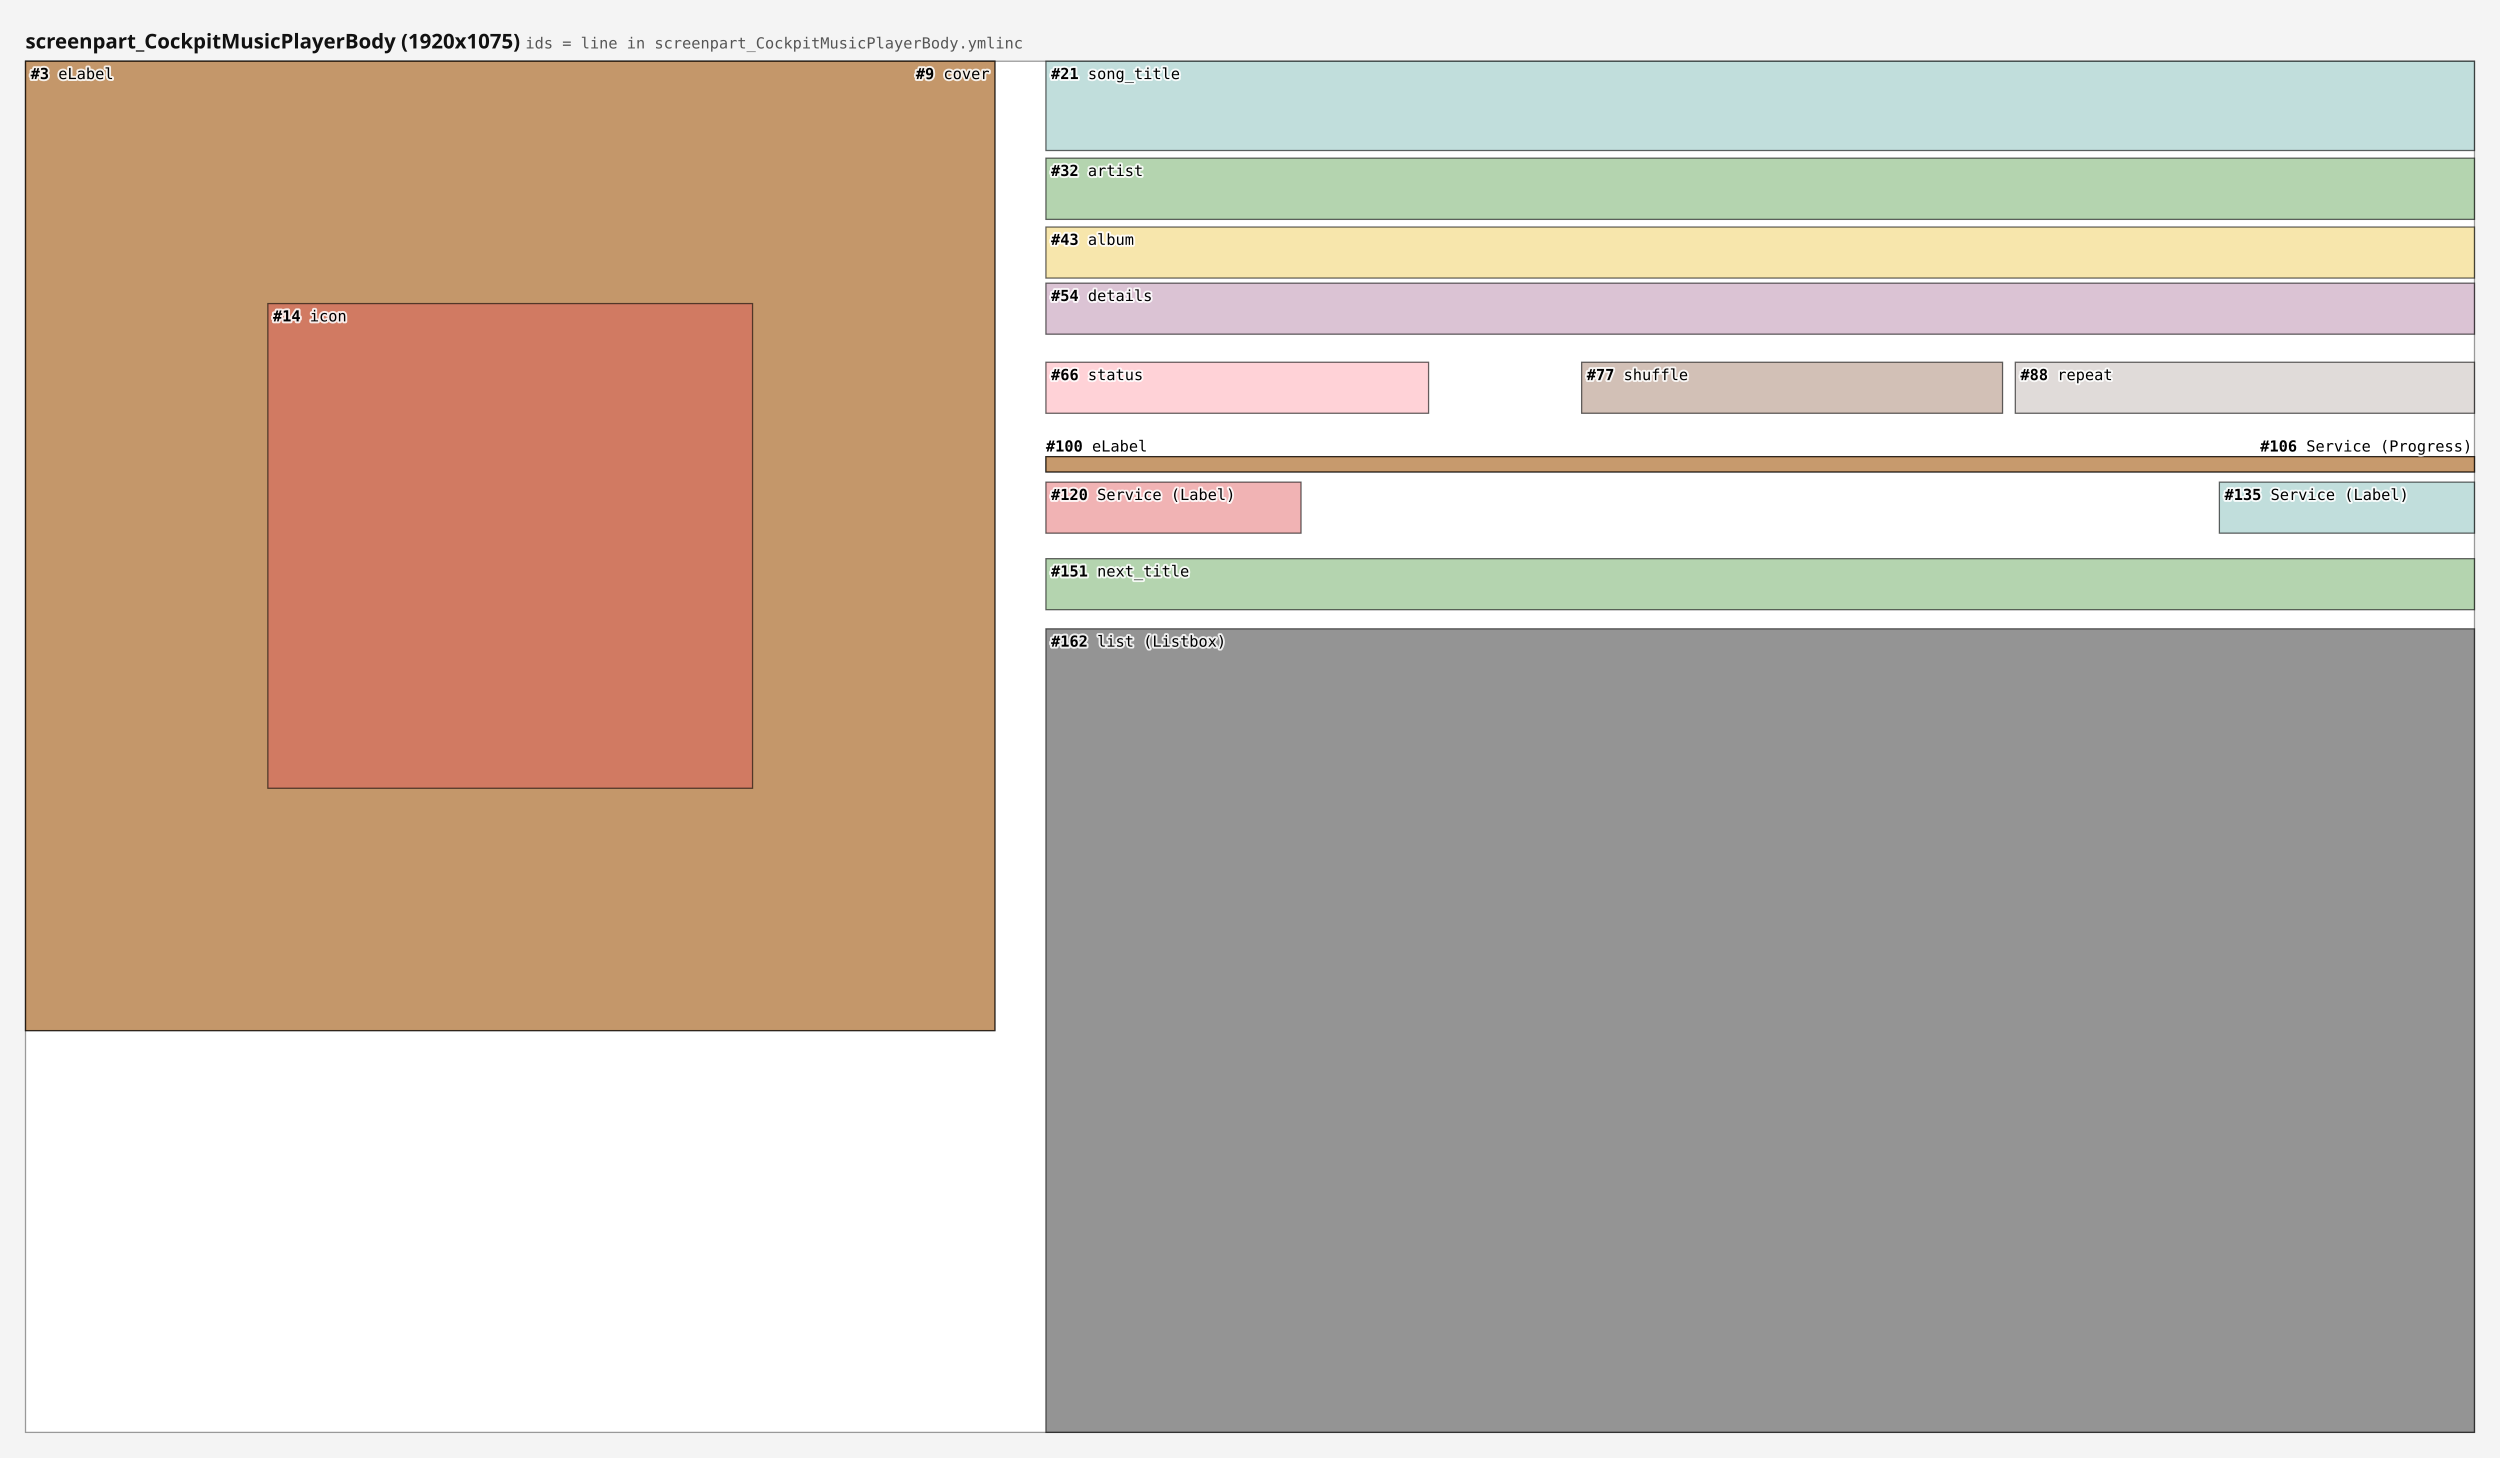
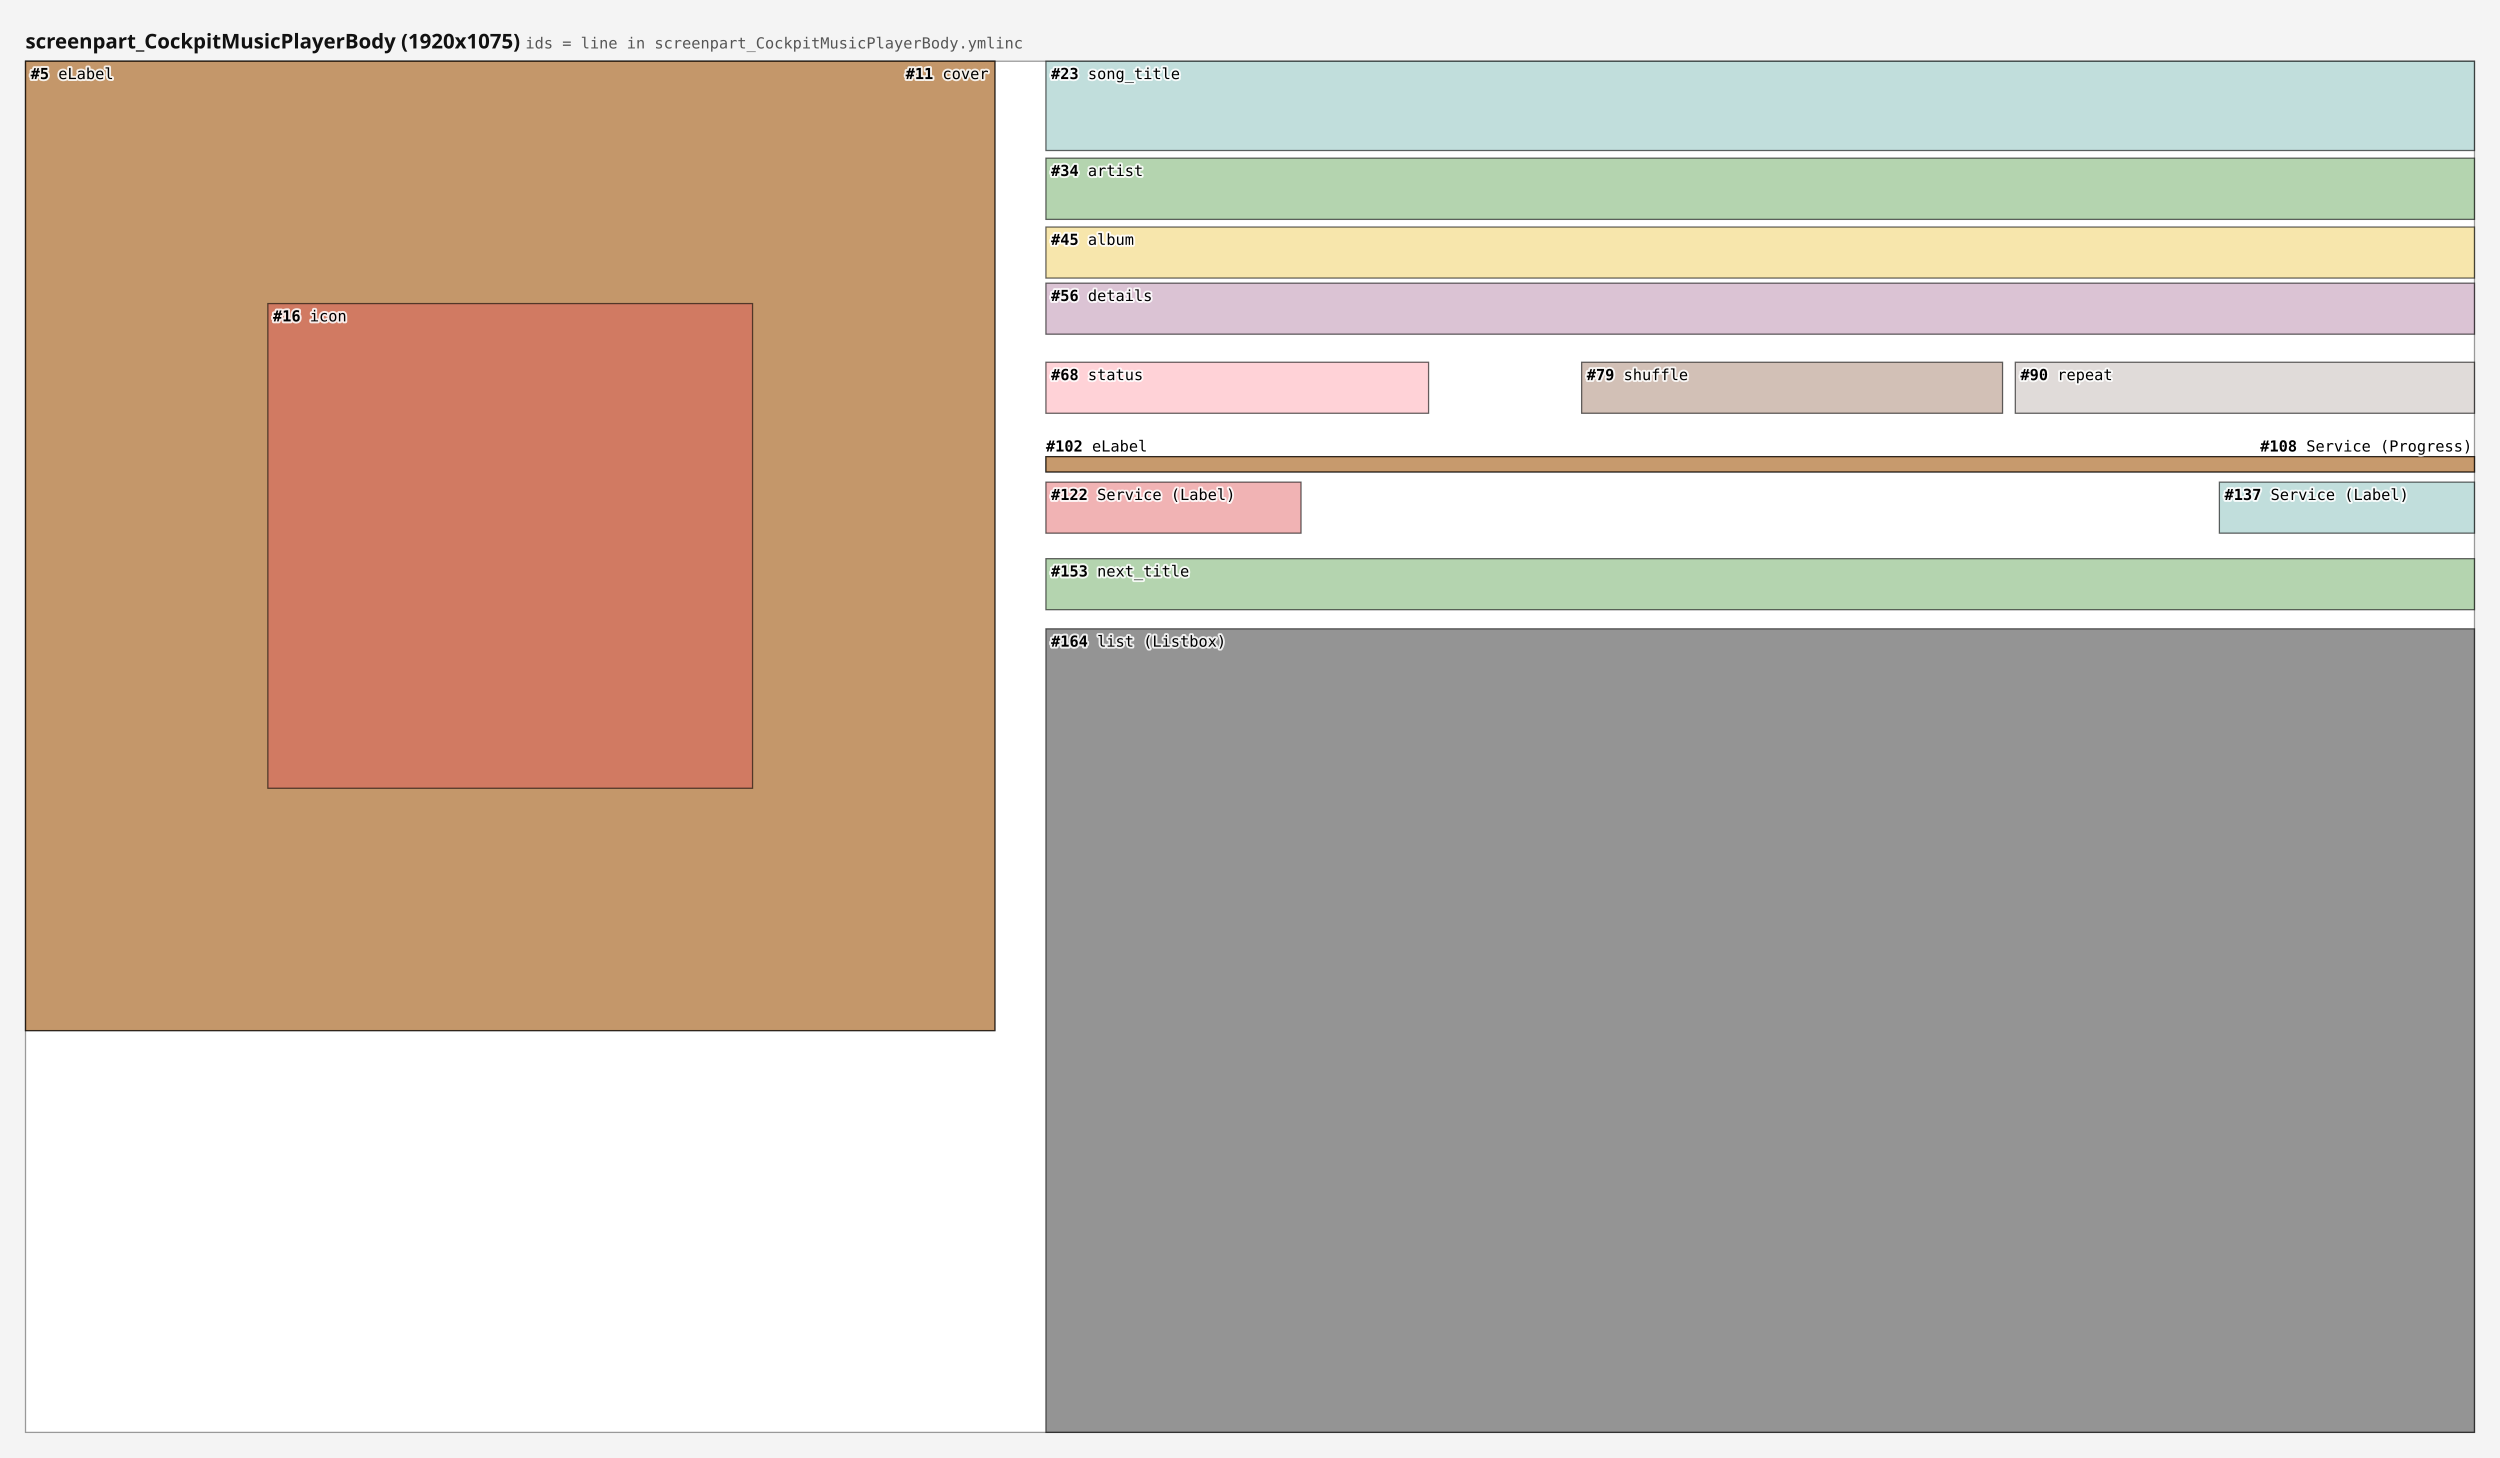
<svg xmlns="http://www.w3.org/2000/svg" width="1960" height="1143" viewBox="0 0 1960 1143">
  <rect x="0" y="0" width="1960" height="1143" fill="#f4f4f4" />
  <text x="20" y="38" font-family="sans-serif" font-size="16" font-weight="bold" fill="#111111">screenpart_CockpitMusicPlayerBody (1920x1075) <tspan font-family="monospace" font-size="12" font-weight="normal" fill="#555555">ids = line in screenpart_CockpitMusicPlayerBody.ymlinc</tspan>
  </text>
  <g data-screen="0" transform="translate(20,48)">
    <rect x="0" y="0" width="1920" height="1075" fill="#ffffff" stroke="#999999" stroke-width="1" />
-     <rect data-ref="0:0" data-src="screenpart_CockpitMusicPlayerBody.ymlinc:3" x="0" y="0" width="760" height="760" fill="#2c2c2c" fill-opacity="0.45" stroke="#000000" stroke-opacity="0.6" stroke-width="1" />
-     <rect data-ref="0:1" data-src="screenpart_CockpitMusicPlayerBody.ymlinc:9" x="0" y="0" width="760" height="760" fill="#f28e2b" fill-opacity="0.45" stroke="#000000" stroke-opacity="0.6" stroke-width="1" />
-     <rect data-ref="0:3" data-src="screenpart_CockpitMusicPlayerBody.ymlinc:21" x="800" y="0" width="1120" height="70" fill="#76b7b2" fill-opacity="0.45" stroke="#000000" stroke-opacity="0.6" stroke-width="1" />
-     <rect data-ref="0:4" data-src="screenpart_CockpitMusicPlayerBody.ymlinc:32" x="800" y="76" width="1120" height="48" fill="#59a14f" fill-opacity="0.45" stroke="#000000" stroke-opacity="0.6" stroke-width="1" />
-     <rect data-ref="0:5" data-src="screenpart_CockpitMusicPlayerBody.ymlinc:43" x="800" y="130" width="1120" height="40" fill="#edc948" fill-opacity="0.45" stroke="#000000" stroke-opacity="0.6" stroke-width="1" />
-     <rect data-ref="0:6" data-src="screenpart_CockpitMusicPlayerBody.ymlinc:54" x="800" y="174" width="1120" height="40" fill="#b07aa1" fill-opacity="0.45" stroke="#000000" stroke-opacity="0.6" stroke-width="1" />
-     <rect data-ref="0:7" data-src="screenpart_CockpitMusicPlayerBody.ymlinc:66" x="800" y="236" width="300" height="40" fill="#ff9da7" fill-opacity="0.45" stroke="#000000" stroke-opacity="0.6" stroke-width="1" />
-     <rect data-ref="0:8" data-src="screenpart_CockpitMusicPlayerBody.ymlinc:77" x="1220" y="236" width="330" height="40" fill="#9c755f" fill-opacity="0.45" stroke="#000000" stroke-opacity="0.6" stroke-width="1" />
-     <rect data-ref="0:9" data-src="screenpart_CockpitMusicPlayerBody.ymlinc:88" x="1560" y="236" width="360" height="40" fill="#bab0ac" fill-opacity="0.45" stroke="#000000" stroke-opacity="0.6" stroke-width="1" />
-     <rect data-ref="0:10" data-src="screenpart_CockpitMusicPlayerBody.ymlinc:100" x="800" y="310" width="1120" height="12" fill="#363636" fill-opacity="0.45" stroke="#000000" stroke-opacity="0.6" stroke-width="1" />
-     <rect data-ref="0:12" data-src="screenpart_CockpitMusicPlayerBody.ymlinc:120" x="800" y="330" width="200" height="40" fill="#e15759" fill-opacity="0.45" stroke="#000000" stroke-opacity="0.6" stroke-width="1" />
-     <rect data-ref="0:13" data-src="screenpart_CockpitMusicPlayerBody.ymlinc:135" x="1720" y="330" width="200" height="40" fill="#76b7b2" fill-opacity="0.45" stroke="#000000" stroke-opacity="0.6" stroke-width="1" />
-     <rect data-ref="0:14" data-src="screenpart_CockpitMusicPlayerBody.ymlinc:151" x="800" y="390" width="1120" height="40" fill="#59a14f" fill-opacity="0.45" stroke="#000000" stroke-opacity="0.6" stroke-width="1" />
-     <rect data-ref="0:2" data-src="screenpart_CockpitMusicPlayerBody.ymlinc:14" x="190" y="190" width="380" height="380" fill="#e15759" fill-opacity="0.45" stroke="#000000" stroke-opacity="0.6" stroke-width="1" />
-     <rect data-ref="0:11" data-src="screenpart_CockpitMusicPlayerBody.ymlinc:106" x="800" y="310" width="1120" height="12" fill="#f28e2b" fill-opacity="0.45" stroke="#000000" stroke-opacity="0.6" stroke-width="1" />
-     <rect data-ref="0:15" data-src="screenpart_CockpitMusicPlayerBody.ymlinc:162" x="800" y="445" width="1120" height="630" fill="#121212" fill-opacity="0.45" stroke="#000000" stroke-opacity="0.6" stroke-width="1" />
+     <rect data-ref="0:0" data-src="screenpart_CockpitMusicPlayerBody.ymlinc:5" x="0" y="0" width="760" height="760" fill="#2c2c2c" fill-opacity="0.45" stroke="#000000" stroke-opacity="0.6" stroke-width="1" />
+     <rect data-ref="0:1" data-src="screenpart_CockpitMusicPlayerBody.ymlinc:11" x="0" y="0" width="760" height="760" fill="#f28e2b" fill-opacity="0.45" stroke="#000000" stroke-opacity="0.6" stroke-width="1" />
+     <rect data-ref="0:3" data-src="screenpart_CockpitMusicPlayerBody.ymlinc:23" x="800" y="0" width="1120" height="70" fill="#76b7b2" fill-opacity="0.45" stroke="#000000" stroke-opacity="0.6" stroke-width="1" />
+     <rect data-ref="0:4" data-src="screenpart_CockpitMusicPlayerBody.ymlinc:34" x="800" y="76" width="1120" height="48" fill="#59a14f" fill-opacity="0.45" stroke="#000000" stroke-opacity="0.6" stroke-width="1" />
+     <rect data-ref="0:5" data-src="screenpart_CockpitMusicPlayerBody.ymlinc:45" x="800" y="130" width="1120" height="40" fill="#edc948" fill-opacity="0.45" stroke="#000000" stroke-opacity="0.6" stroke-width="1" />
+     <rect data-ref="0:6" data-src="screenpart_CockpitMusicPlayerBody.ymlinc:56" x="800" y="174" width="1120" height="40" fill="#b07aa1" fill-opacity="0.45" stroke="#000000" stroke-opacity="0.6" stroke-width="1" />
+     <rect data-ref="0:7" data-src="screenpart_CockpitMusicPlayerBody.ymlinc:68" x="800" y="236" width="300" height="40" fill="#ff9da7" fill-opacity="0.45" stroke="#000000" stroke-opacity="0.6" stroke-width="1" />
+     <rect data-ref="0:8" data-src="screenpart_CockpitMusicPlayerBody.ymlinc:79" x="1220" y="236" width="330" height="40" fill="#9c755f" fill-opacity="0.45" stroke="#000000" stroke-opacity="0.6" stroke-width="1" />
+     <rect data-ref="0:9" data-src="screenpart_CockpitMusicPlayerBody.ymlinc:90" x="1560" y="236" width="360" height="40" fill="#bab0ac" fill-opacity="0.45" stroke="#000000" stroke-opacity="0.6" stroke-width="1" />
+     <rect data-ref="0:10" data-src="screenpart_CockpitMusicPlayerBody.ymlinc:102" x="800" y="310" width="1120" height="12" fill="#363636" fill-opacity="0.45" stroke="#000000" stroke-opacity="0.6" stroke-width="1" />
+     <rect data-ref="0:12" data-src="screenpart_CockpitMusicPlayerBody.ymlinc:122" x="800" y="330" width="200" height="40" fill="#e15759" fill-opacity="0.45" stroke="#000000" stroke-opacity="0.6" stroke-width="1" />
+     <rect data-ref="0:13" data-src="screenpart_CockpitMusicPlayerBody.ymlinc:137" x="1720" y="330" width="200" height="40" fill="#76b7b2" fill-opacity="0.45" stroke="#000000" stroke-opacity="0.6" stroke-width="1" />
+     <rect data-ref="0:14" data-src="screenpart_CockpitMusicPlayerBody.ymlinc:153" x="800" y="390" width="1120" height="40" fill="#59a14f" fill-opacity="0.45" stroke="#000000" stroke-opacity="0.6" stroke-width="1" />
+     <rect data-ref="0:2" data-src="screenpart_CockpitMusicPlayerBody.ymlinc:16" x="190" y="190" width="380" height="380" fill="#e15759" fill-opacity="0.45" stroke="#000000" stroke-opacity="0.6" stroke-width="1" />
+     <rect data-ref="0:11" data-src="screenpart_CockpitMusicPlayerBody.ymlinc:108" x="800" y="310" width="1120" height="12" fill="#f28e2b" fill-opacity="0.45" stroke="#000000" stroke-opacity="0.6" stroke-width="1" />
+     <rect data-ref="0:15" data-src="screenpart_CockpitMusicPlayerBody.ymlinc:164" x="800" y="445" width="1120" height="630" fill="#121212" fill-opacity="0.45" stroke="#000000" stroke-opacity="0.6" stroke-width="1" />
    <g pointer-events="none" font-family="monospace" font-size="12" fill="#000000" stroke="#ffffff" stroke-width="3" stroke-opacity="0.85" stroke-linejoin="round" paint-order="stroke">
      <text x="4" y="14">
-         <tspan font-weight="bold">#3</tspan> eLabel</text>
-       <text x="698" y="14">
-         <tspan font-weight="bold">#9</tspan> cover</text>
+         <tspan font-weight="bold">#5</tspan> eLabel</text>
+       <text x="690" y="14">
+         <tspan font-weight="bold">#11</tspan> cover</text>
      <text x="804" y="14">
-         <tspan font-weight="bold">#21</tspan> song_title</text>
+         <tspan font-weight="bold">#23</tspan> song_title</text>
      <text x="804" y="90">
-         <tspan font-weight="bold">#32</tspan> artist</text>
+         <tspan font-weight="bold">#34</tspan> artist</text>
      <text x="804" y="144">
-         <tspan font-weight="bold">#43</tspan> album</text>
+         <tspan font-weight="bold">#45</tspan> album</text>
      <text x="804" y="188">
-         <tspan font-weight="bold">#54</tspan> details</text>
+         <tspan font-weight="bold">#56</tspan> details</text>
      <text x="804" y="250">
-         <tspan font-weight="bold">#66</tspan> status</text>
+         <tspan font-weight="bold">#68</tspan> status</text>
      <text x="1224" y="250">
-         <tspan font-weight="bold">#77</tspan> shuffle</text>
+         <tspan font-weight="bold">#79</tspan> shuffle</text>
      <text x="1564" y="250">
-         <tspan font-weight="bold">#88</tspan> repeat</text>
+         <tspan font-weight="bold">#90</tspan> repeat</text>
      <text x="800" y="306">
-         <tspan font-weight="bold">#100</tspan> eLabel</text>
+         <tspan font-weight="bold">#102</tspan> eLabel</text>
      <text x="804" y="344">
-         <tspan font-weight="bold">#120</tspan> Service (Label)</text>
+         <tspan font-weight="bold">#122</tspan> Service (Label)</text>
      <text x="1724" y="344">
-         <tspan font-weight="bold">#135</tspan> Service (Label)</text>
+         <tspan font-weight="bold">#137</tspan> Service (Label)</text>
      <text x="804" y="404">
-         <tspan font-weight="bold">#151</tspan> next_title</text>
+         <tspan font-weight="bold">#153</tspan> next_title</text>
      <text x="194" y="204">
-         <tspan font-weight="bold">#14</tspan> icon</text>
+         <tspan font-weight="bold">#16</tspan> icon</text>
      <text x="1752" y="306">
-         <tspan font-weight="bold">#106</tspan> Service (Progress)</text>
+         <tspan font-weight="bold">#108</tspan> Service (Progress)</text>
      <text x="804" y="459">
-         <tspan font-weight="bold">#162</tspan> list (Listbox)</text>
+         <tspan font-weight="bold">#164</tspan> list (Listbox)</text>
    </g>
  </g>
</svg>
